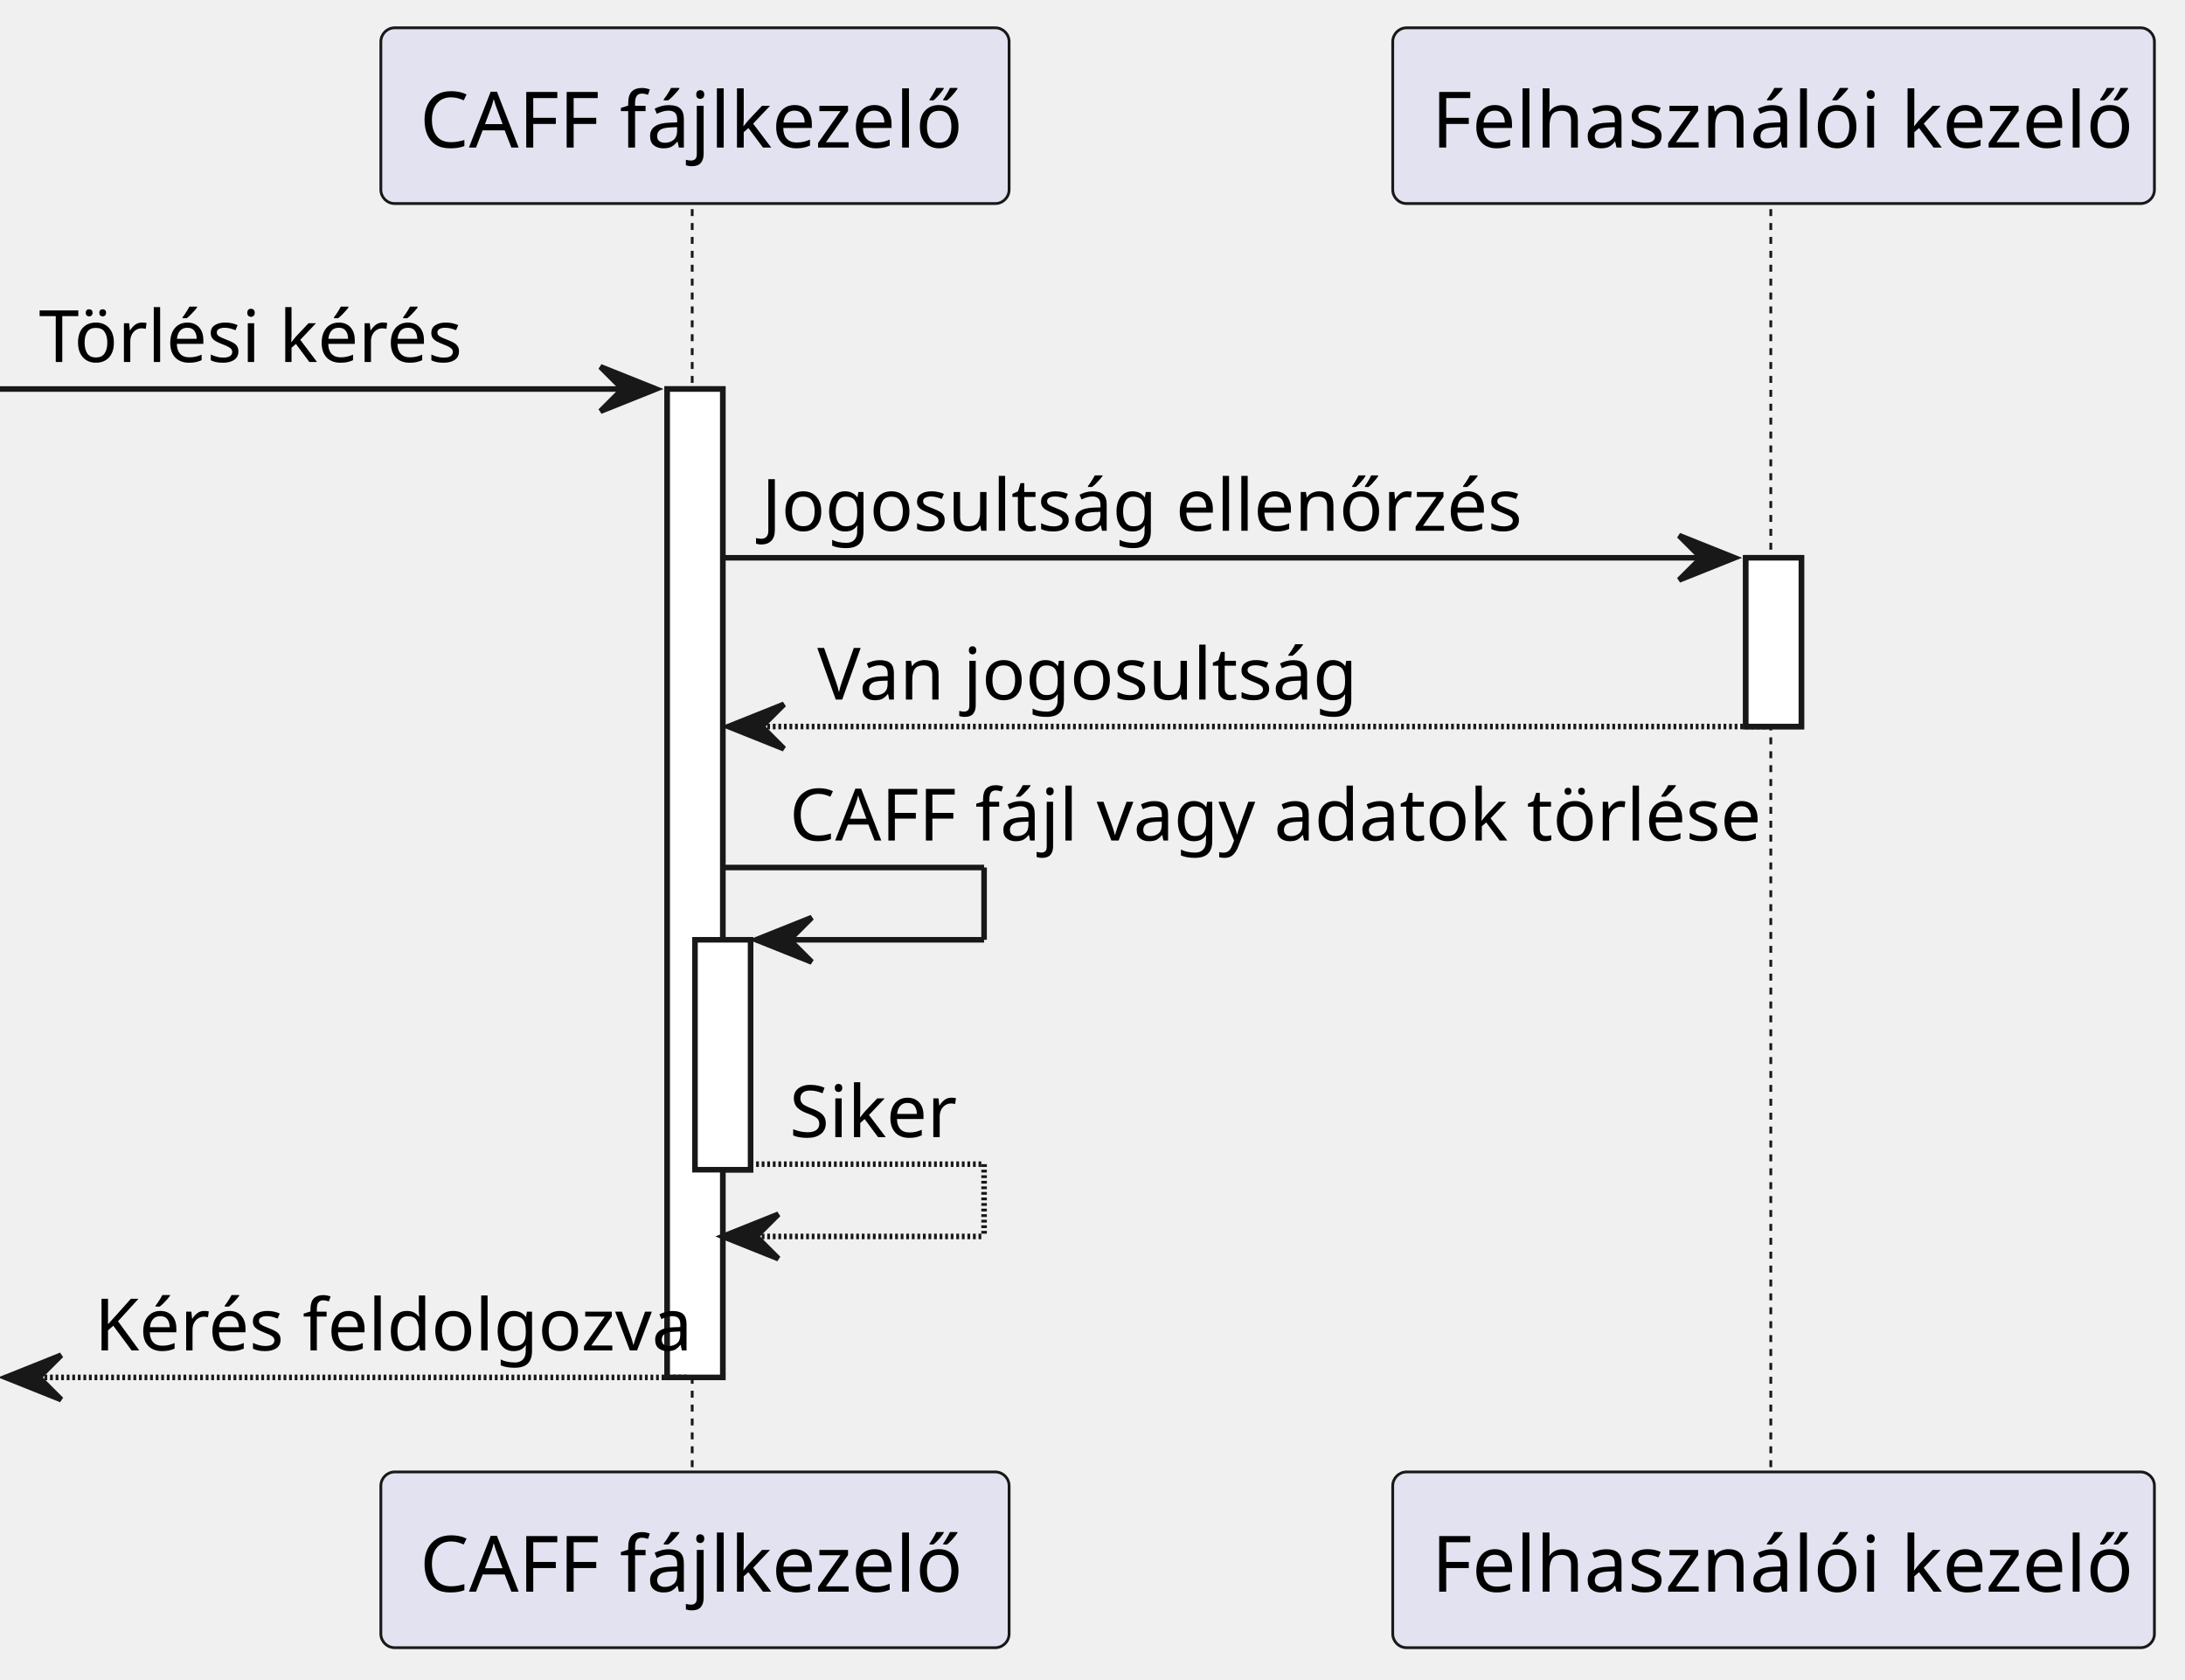
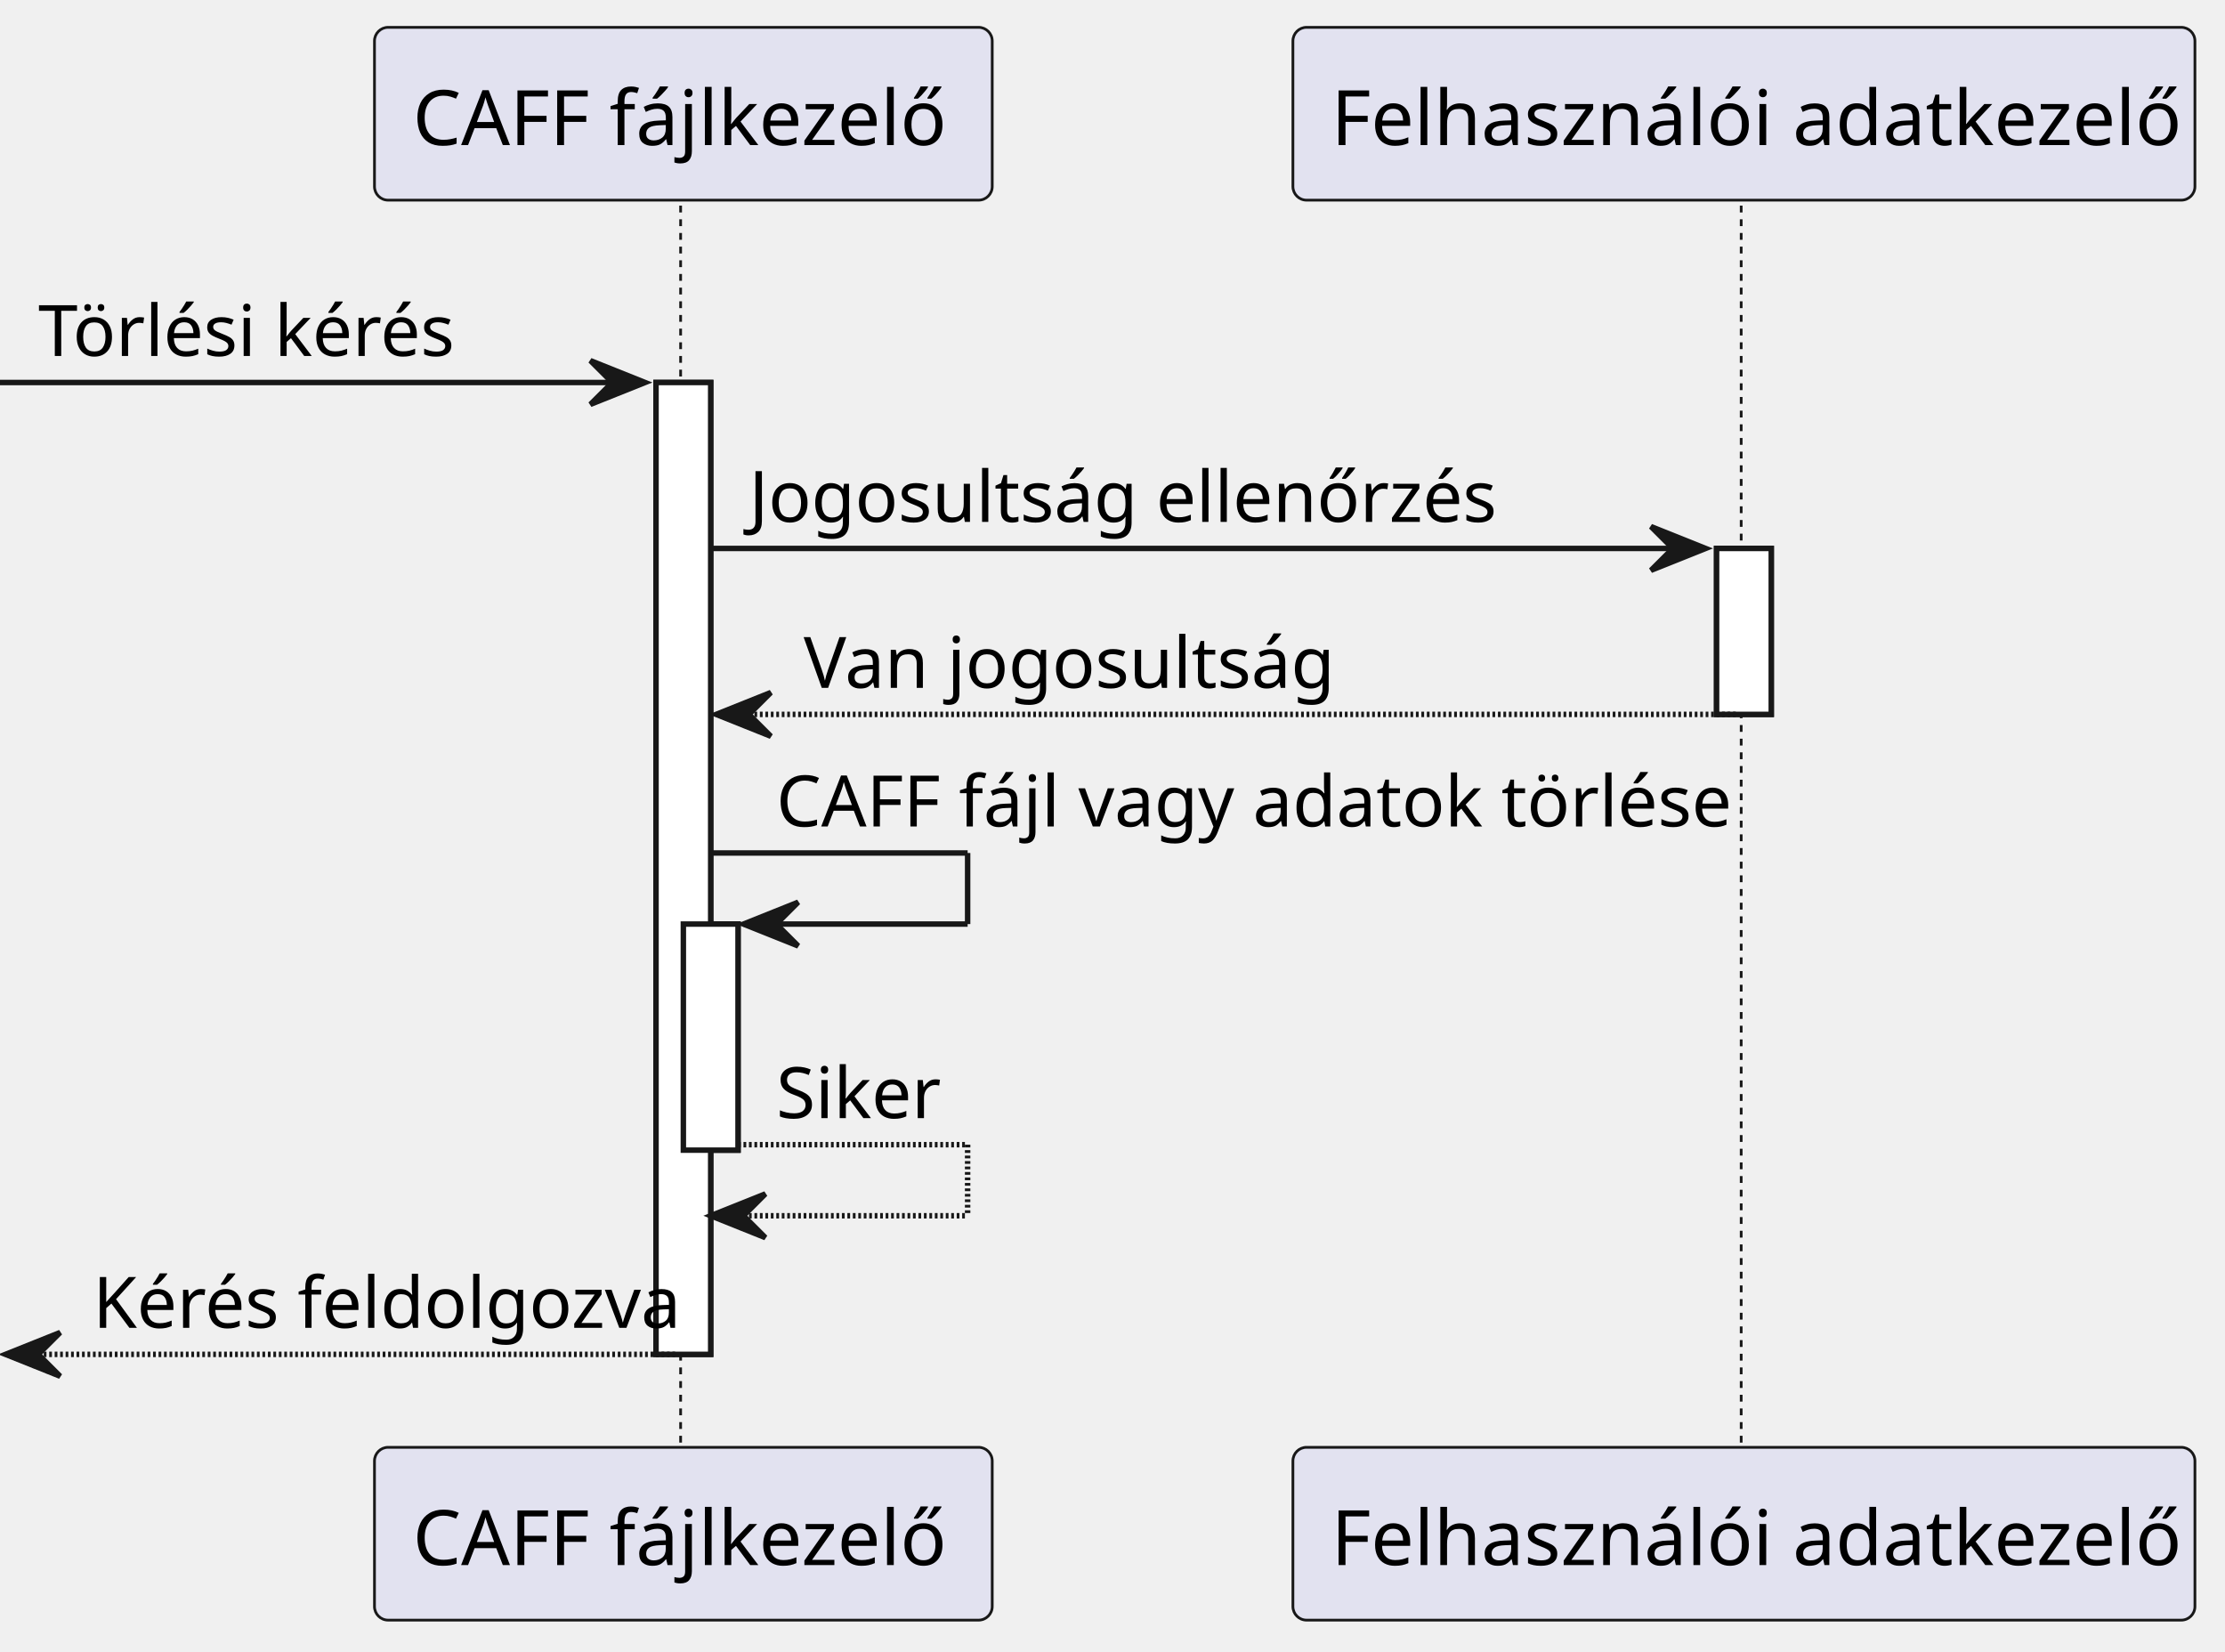
- <svg xmlns="http://www.w3.org/2000/svg" contentStyleType="text/css" height="1208px" preserveAspectRatio="none" style="width:1572px;height:1208px;background:#FFFFFF;" version="1.1" viewBox="0 0 1572 1208" width="1572px" zoomAndPan="magnify">
+ <svg xmlns="http://www.w3.org/2000/svg" contentStyleType="text/css" height="1208px" preserveAspectRatio="none" style="width:1628px;height:1208px;background:#FFFFFF;" version="1.1" viewBox="0 0 1628 1208" width="1628px" zoomAndPan="magnify">
  <defs />
  <g>
    <rect fill="#FFFFFF" height="711.031" style="stroke:#181818;stroke-width:4.0;" width="40" x="480" y="279.844" />
    <rect fill="#FFFFFF" height="165.406" style="stroke:#181818;stroke-width:4.0;" width="40" x="500" y="676.062" />
    <rect fill="#FFFFFF" height="121.406" style="stroke:#181818;stroke-width:4.0;" width="40" x="1256" y="401.25" />
    <line style="stroke:#181818;stroke-width:2.0;stroke-dasharray:5.0,5.0;" x1="498" x2="498" y1="150.438" y2="1062.875" />
    <line style="stroke:#181818;stroke-width:2.0;stroke-dasharray:5.0,5.0;" x1="1274" x2="1274" y1="150.438" y2="1062.875" />
    <rect fill="#E2E2F0" height="126.438" rx="10" ry="10" style="stroke:#181818;stroke-width:2.0;" width="452" x="274" y="20" />
    <text fill="#000000" font-family="sans-serif" font-size="56" lengthAdjust="spacing" textLength="396" x="302" y="106.133">CAFF fájlkezelő</text>
    <rect fill="#E2E2F0" height="126.438" rx="10" ry="10" style="stroke:#181818;stroke-width:2.0;" width="452" x="274" y="1058.875" />
    <text fill="#000000" font-family="sans-serif" font-size="56" lengthAdjust="spacing" textLength="396" x="302" y="1145.008">CAFF fájlkezelő</text>
-     <rect fill="#E2E2F0" height="126.438" rx="10" ry="10" style="stroke:#181818;stroke-width:2.0;" width="548" x="1002" y="20" />
-     <text fill="#000000" font-family="sans-serif" font-size="56" lengthAdjust="spacing" textLength="492" x="1030" y="106.133">Felhasználói kezelő</text>
-     <rect fill="#E2E2F0" height="126.438" rx="10" ry="10" style="stroke:#181818;stroke-width:2.0;" width="548" x="1002" y="1058.875" />
-     <text fill="#000000" font-family="sans-serif" font-size="56" lengthAdjust="spacing" textLength="492" x="1030" y="1145.008">Felhasználói kezelő</text>
+     <rect fill="#E2E2F0" height="126.438" rx="10" ry="10" style="stroke:#181818;stroke-width:2.0;" width="660" x="946" y="20" />
+     <text fill="#000000" font-family="sans-serif" font-size="56" lengthAdjust="spacing" textLength="604" x="974" y="106.133">Felhasználói adatkezelő</text>
+     <rect fill="#E2E2F0" height="126.438" rx="10" ry="10" style="stroke:#181818;stroke-width:2.0;" width="660" x="946" y="1058.875" />
+     <text fill="#000000" font-family="sans-serif" font-size="56" lengthAdjust="spacing" textLength="604" x="974" y="1145.008">Felhasználói adatkezelő</text>
    <rect fill="#FFFFFF" height="711.031" style="stroke:#181818;stroke-width:4.0;" width="40" x="480" y="279.844" />
    <rect fill="#FFFFFF" height="165.406" style="stroke:#181818;stroke-width:4.0;" width="40" x="500" y="676.062" />
    <rect fill="#FFFFFF" height="121.406" style="stroke:#181818;stroke-width:4.0;" width="40" x="1256" y="401.25" />
    <polygon fill="#181818" points="432,263.844,472,279.844,432,295.844,448,279.844" style="stroke:#181818;stroke-width:4.0;" />
    <line style="stroke:#181818;stroke-width:4.0;" x1="0" x2="456" y1="279.844" y2="279.844" />
    <text fill="#000000" font-family="sans-serif" font-size="52" lengthAdjust="spacing" textLength="296" x="28" y="260.418">Törlési kérés</text>
    <polygon fill="#181818" points="1208,385.25,1248,401.25,1208,417.25,1224,401.25" style="stroke:#181818;stroke-width:4.0;" />
    <line style="stroke:#181818;stroke-width:4.0;" x1="520" x2="1232" y1="401.25" y2="401.25" />
    <text fill="#000000" font-family="sans-serif" font-size="52" lengthAdjust="spacing" textLength="528" x="548" y="381.824">Jogosultság ellenőrzés</text>
    <polygon fill="#181818" points="564,506.656,524,522.656,564,538.656,548,522.656" style="stroke:#181818;stroke-width:4.0;" />
    <line style="stroke:#181818;stroke-width:4.0;stroke-dasharray:2.0,2.0;" x1="540" x2="1272" y1="522.656" y2="522.656" />
    <text fill="#000000" font-family="sans-serif" font-size="52" lengthAdjust="spacing" textLength="372" x="588" y="503.231">Van jogosultság</text>
    <line style="stroke:#181818;stroke-width:4.0;" x1="520" x2="708" y1="624.062" y2="624.062" />
    <line style="stroke:#181818;stroke-width:4.0;" x1="708" x2="708" y1="624.062" y2="676.062" />
    <line style="stroke:#181818;stroke-width:4.0;" x1="544" x2="708" y1="676.062" y2="676.062" />
    <polygon fill="#181818" points="584,660.062,544,676.062,584,692.062,568,676.062" style="stroke:#181818;stroke-width:4.0;" />
    <text fill="#000000" font-family="sans-serif" font-size="52" lengthAdjust="spacing" textLength="680" x="568" y="604.637">CAFF fájl vagy adatok törlése</text>
    <line style="stroke:#181818;stroke-width:4.0;stroke-dasharray:2.0,2.0;" x1="540" x2="708" y1="837.469" y2="837.469" />
    <line style="stroke:#181818;stroke-width:4.0;stroke-dasharray:2.0,2.0;" x1="708" x2="708" y1="837.469" y2="889.469" />
    <line style="stroke:#181818;stroke-width:4.0;stroke-dasharray:2.0,2.0;" x1="520" x2="708" y1="889.469" y2="889.469" />
    <polygon fill="#181818" points="560,873.469,520,889.469,560,905.469,544,889.469" style="stroke:#181818;stroke-width:4.0;" />
    <text fill="#000000" font-family="sans-serif" font-size="52" lengthAdjust="spacing" textLength="120" x="568" y="818.043">Siker</text>
    <polygon fill="#181818" points="44,974.875,4,990.875,44,1006.875,28,990.875" style="stroke:#181818;stroke-width:4.0;" />
    <line style="stroke:#181818;stroke-width:4.0;stroke-dasharray:2.0,2.0;" x1="20" x2="496" y1="990.875" y2="990.875" />
    <text fill="#000000" font-family="sans-serif" font-size="52" lengthAdjust="spacing" textLength="404" x="68" y="971.449">Kérés feldolgozva</text>
  </g>
</svg>
